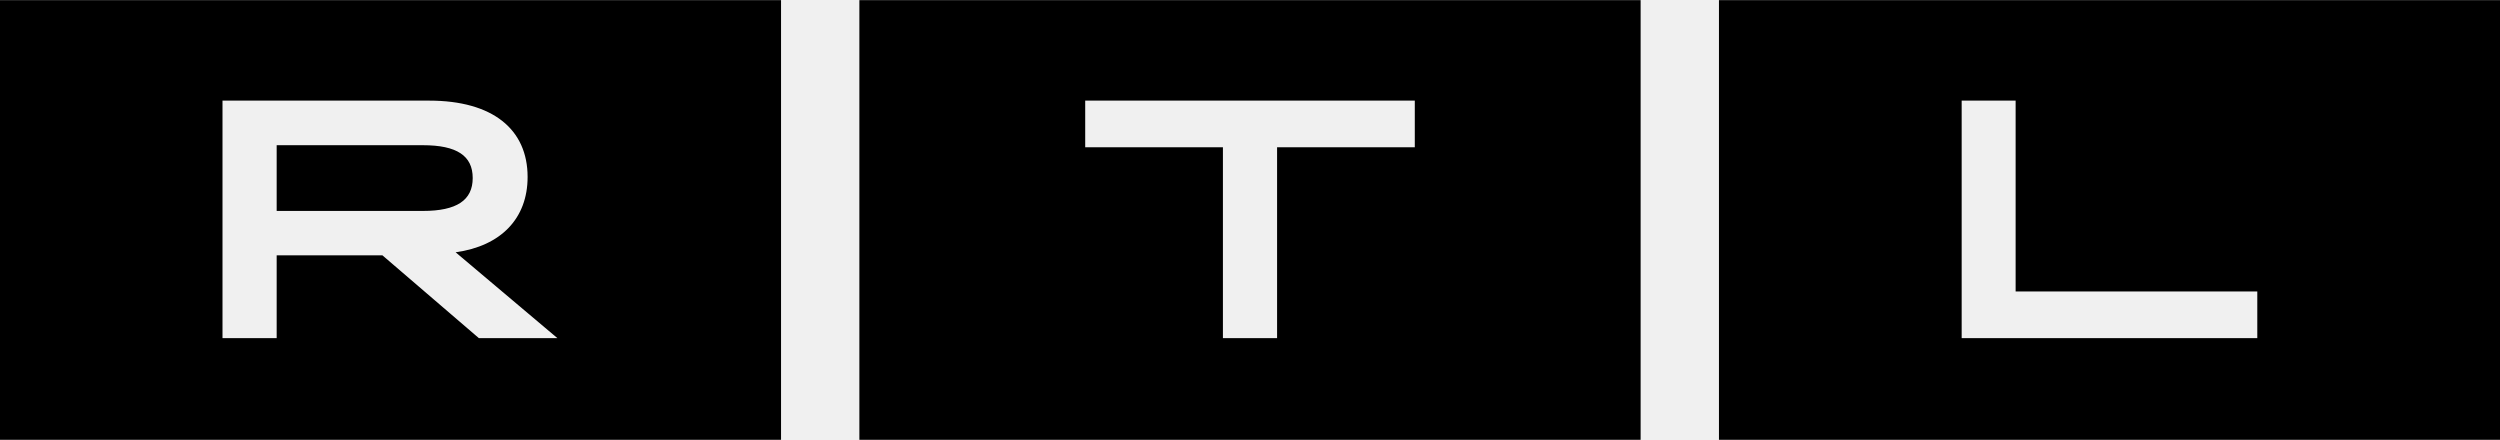
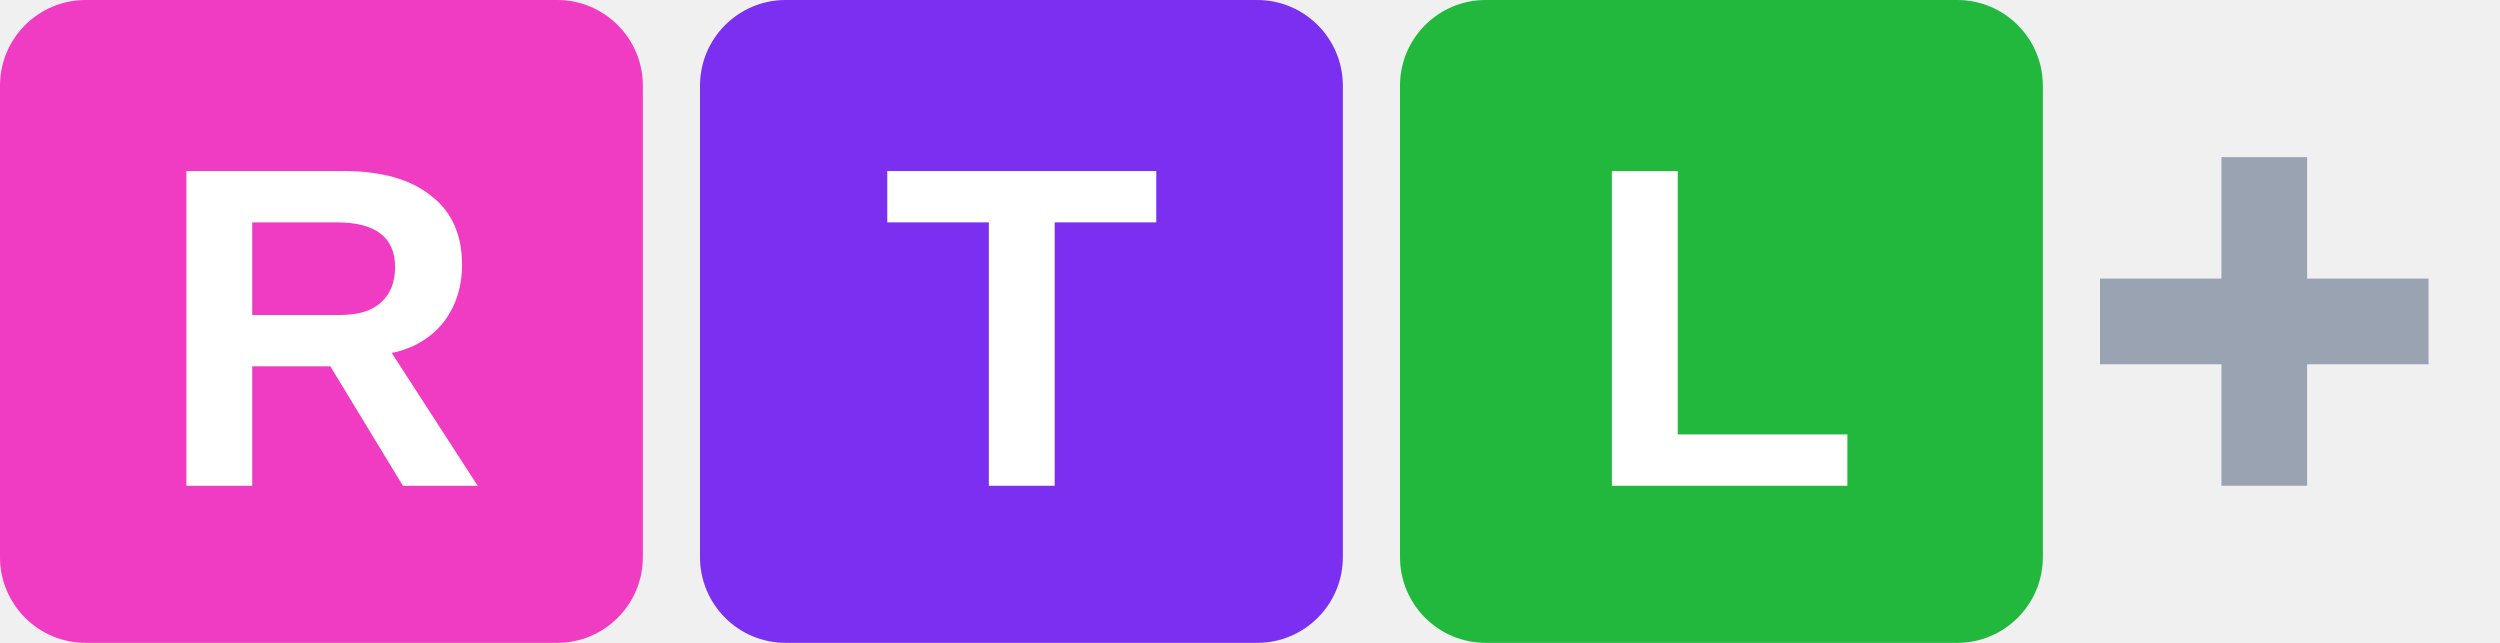
- <svg xmlns="http://www.w3.org/2000/svg" role="img" viewBox="0 9.889 24 4.222">
-   <path d="M0 9.889v4.222h7.498V9.89H0zm8.25 0v4.222h7.5V9.89h-7.5zm8.252 0v4.222H24V9.89h-7.498zm-14.365.966H4.12c.61 0 .945.275.945.733 0 .397-.254.662-.691.723l.977.824h-.754l-.926-.795H2.656v.795h-.52v-2.28zm8.281 0h3.164v.448H12.26v1.832h-.52v-1.832h-1.322v-.448zm8.414 0h.518v1.832h2.32v.448h-2.838v-2.28zm-16.176.428v.631H4.06c.325 0 .478-.103.478-.316 0-.214-.153-.315-.478-.315H2.656z" />
+ <svg xmlns="http://www.w3.org/2000/svg" viewBox="0 0 35 9">
+   <rect x="0" y="0" width="9" height="9" rx="1.2" fill="#F03CC2" />
+   <rect x="9.8" y="0" width="9" height="9" rx="1.2" fill="#7B2FF0" />
+   <rect x="19.6" y="0" width="9" height="9" rx="1.2" fill="#22B83E" />
+   <g fill="#fff" font-family="Arial, Helvetica, sans-serif" font-weight="700" font-size="6.4" text-anchor="middle">
+     <text x="4.5" y="6.8">R</text>
+     <text x="14.3" y="6.8">T</text>
+     <text x="24.1" y="6.8">L</text>
+   </g>
+   <path d="M31.1 2.2h1.2v1.7H34v1.2h-1.7v1.7h-1.2V5.1h-1.7V3.9h1.7z" style="fill:#9aa3b2" />
</svg>
